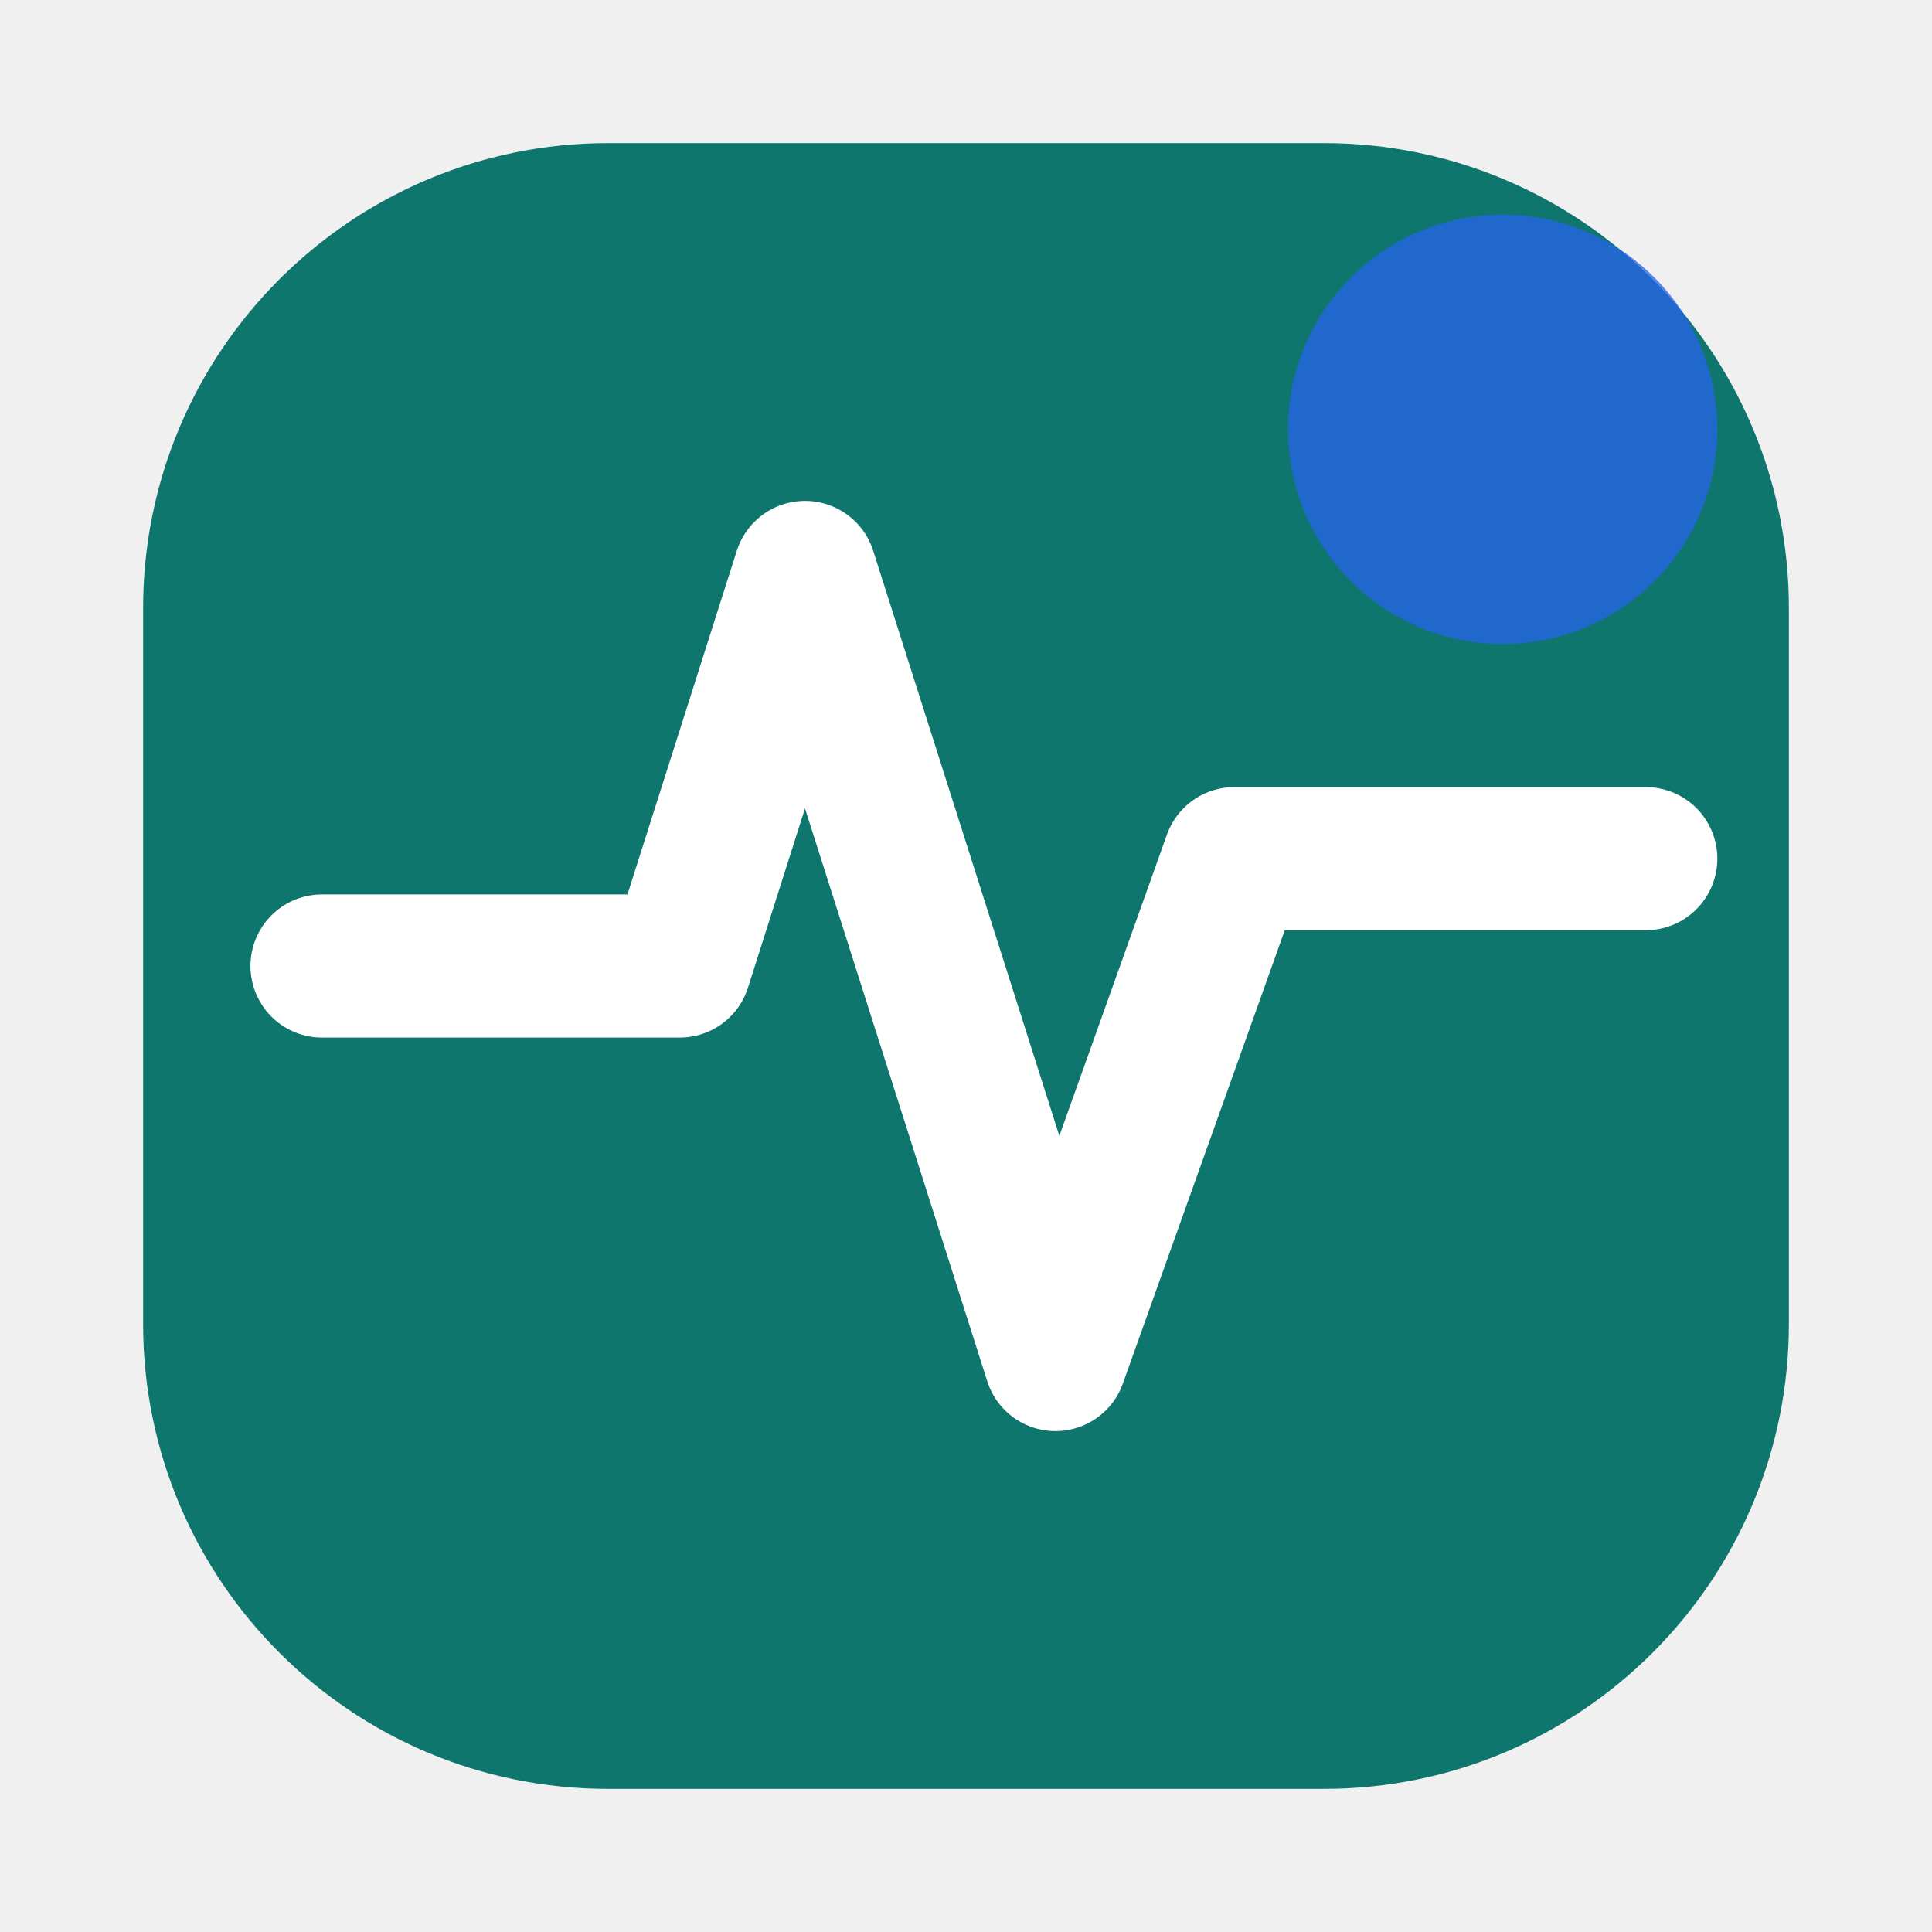
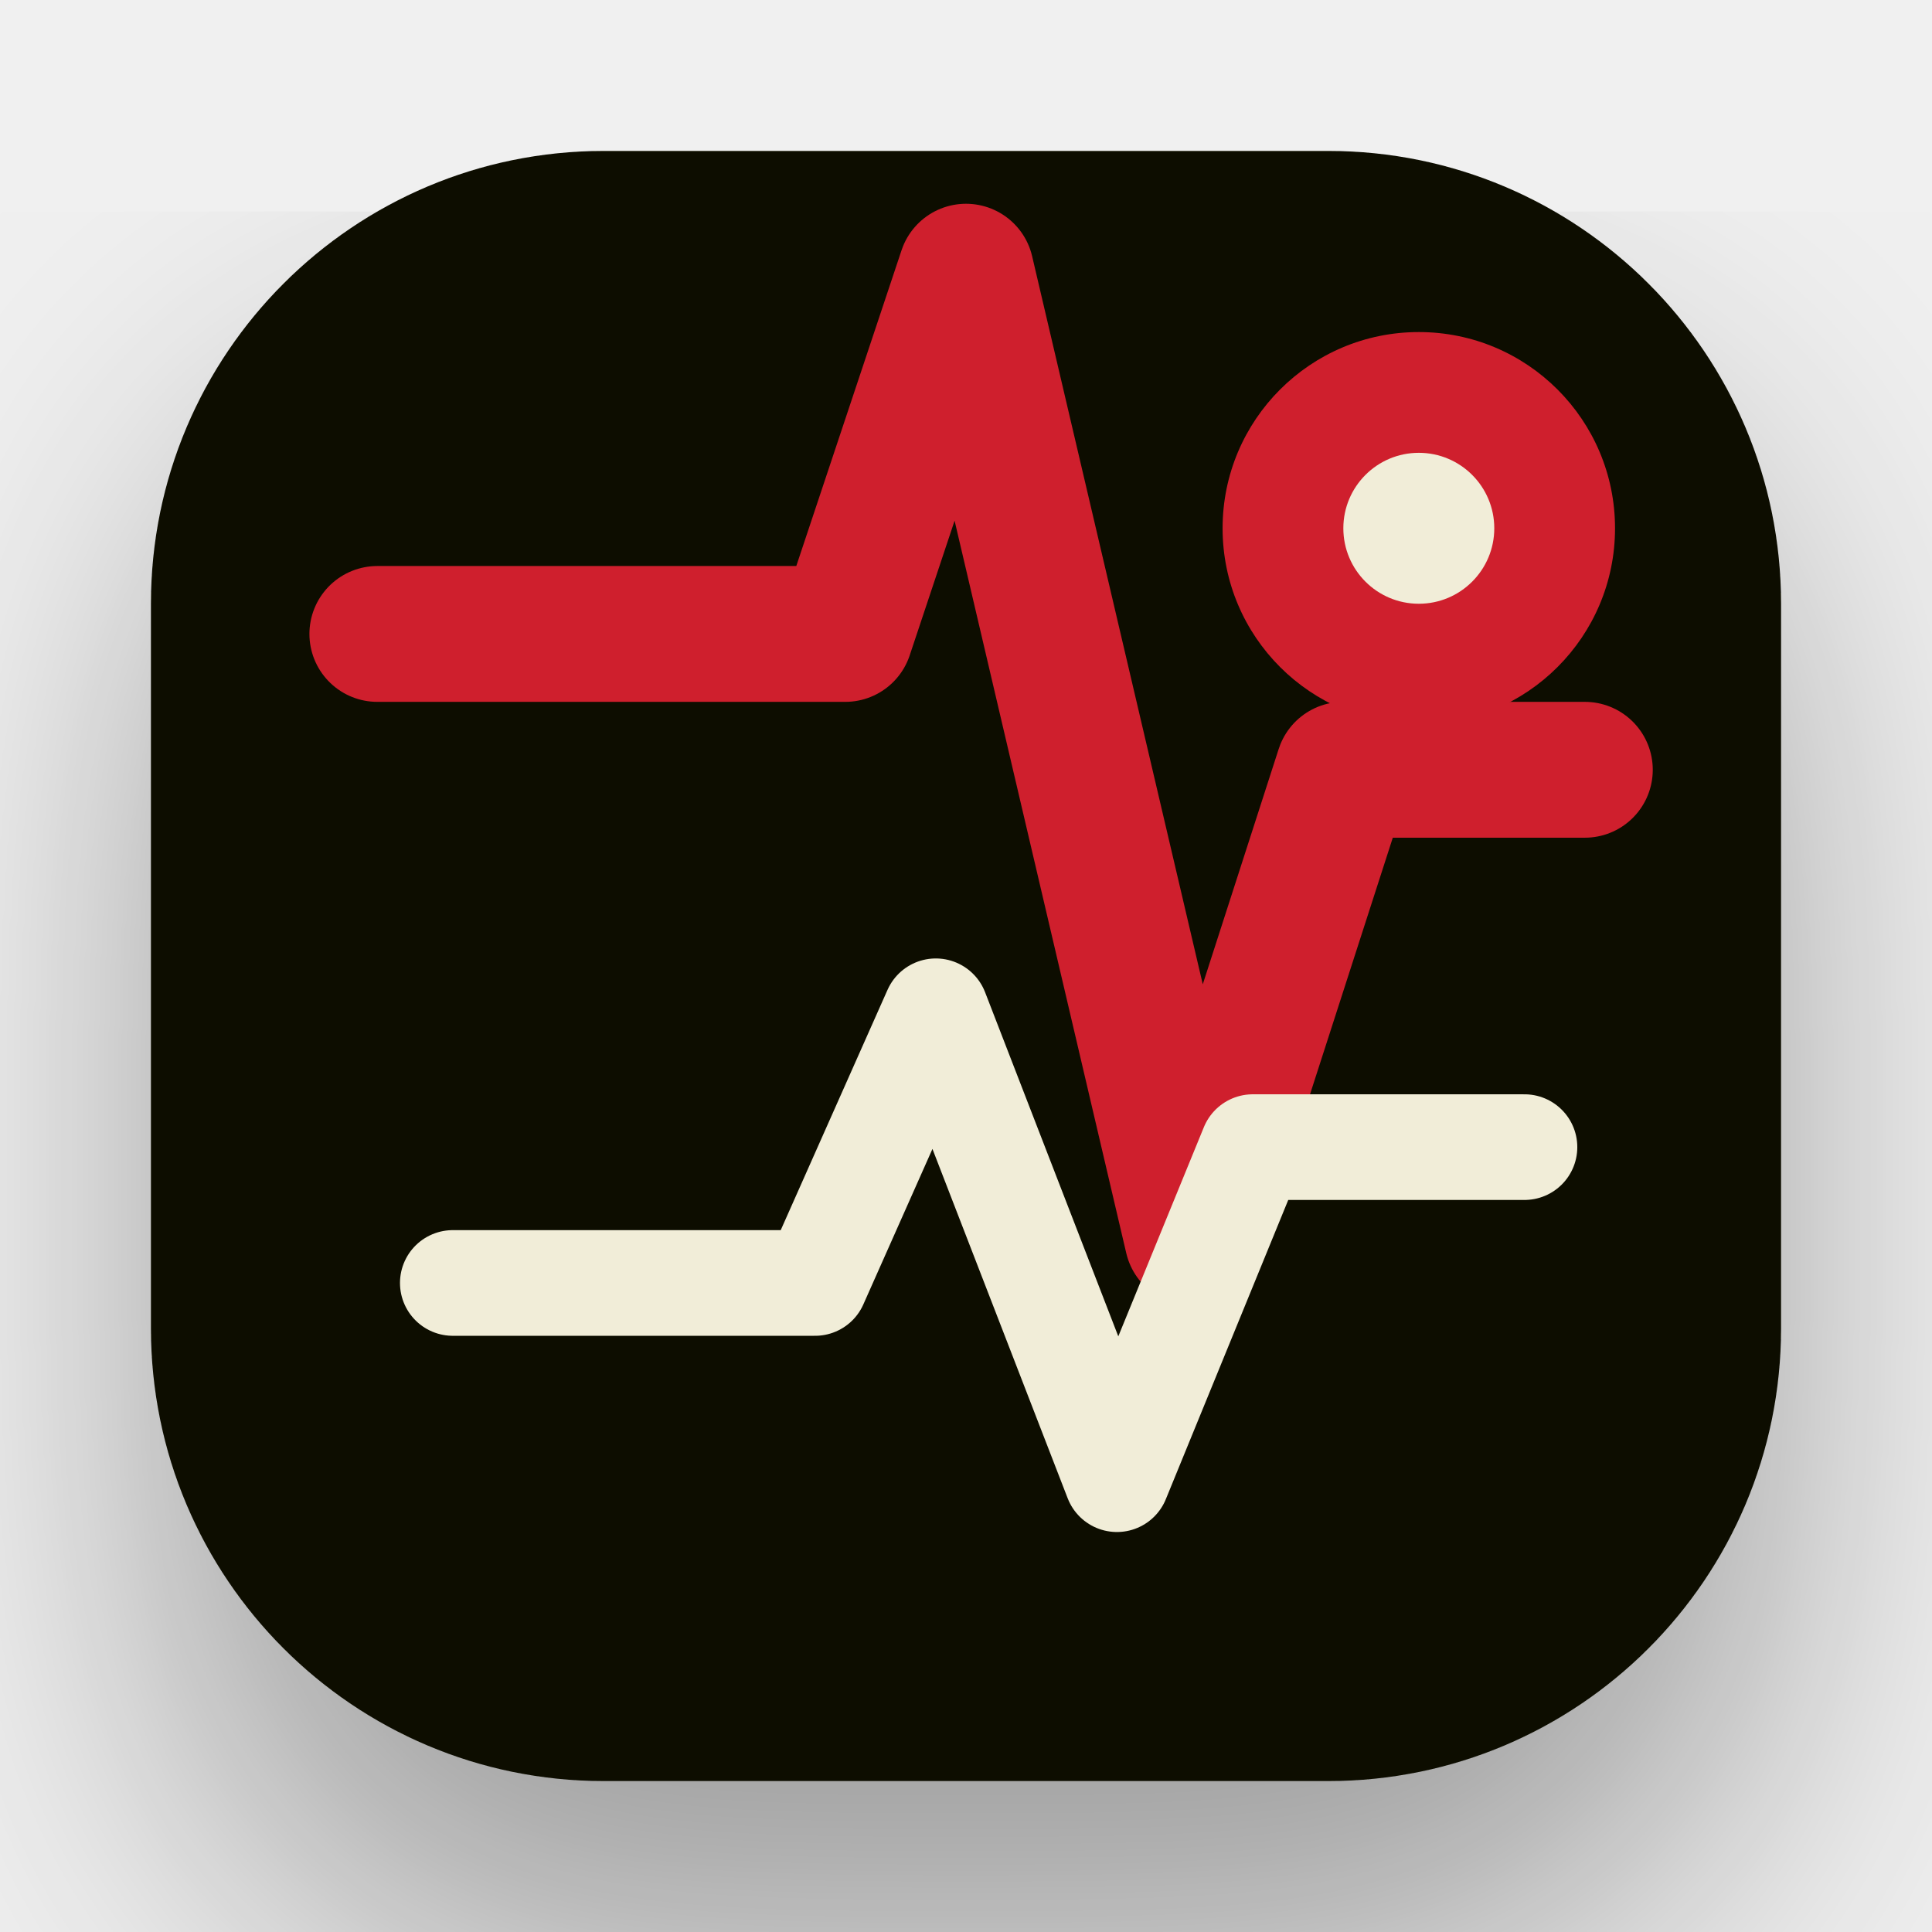
- <svg xmlns="http://www.w3.org/2000/svg" viewBox="0 0 108 108" role="img" aria-label="CareFlow logo">
+ <svg xmlns="http://www.w3.org/2000/svg" viewBox="0 0 128 128" role="img" aria-label="CareFlow logo">
  <defs>
-     <linearGradient id="g" x1="10" x2="96" y1="12" y2="100">
-       <stop stop-color="#0f766e" />
-       <stop offset="1" stop-color="#f97316" />
+     <linearGradient id="g" x1="14" x2="116" y1="10" y2="118">
+       <stop stop-color="#cf1f2d" />
+       <stop offset=".52" stop-color="#ff8a52" />
+       <stop offset="1" stop-color="#45a5ff" />
    </linearGradient>
+     <filter id="s">
+       <feDropShadow dx="0" dy="14" stdDeviation="12" flood-opacity=".34" />
+     </filter>
  </defs>
-   <rect x="8" y="8" width="92" height="92" rx="26" fill="url(#g)" />
-   <circle cx="84" cy="24" r="12" fill="#2563eb" opacity=".75" />
-   <path d="M18 54h20l7-22 14 44 10-28h23" fill="none" stroke="#fff" stroke-width="8" stroke-linecap="round" stroke-linejoin="round" />
+   <rect x="10" y="10" width="108" height="108" rx="30" fill="#100900" filter="url(#s)" />
+   <path d="M25 42h31l8-24 15 64 10-31h16" fill="none" stroke="url(#g)" stroke-width="9" stroke-linecap="round" stroke-linejoin="round" />
+   <path d="M30 85h24l8-18 12 31 9-22h18" fill="none" stroke="#f1edd8" stroke-width="7" stroke-linecap="round" stroke-linejoin="round" />
+   <circle cx="94" cy="35" r="13" fill="#cf1f2d" />
+   <circle cx="94" cy="35" r="5" fill="#f1edd8" />
</svg>
